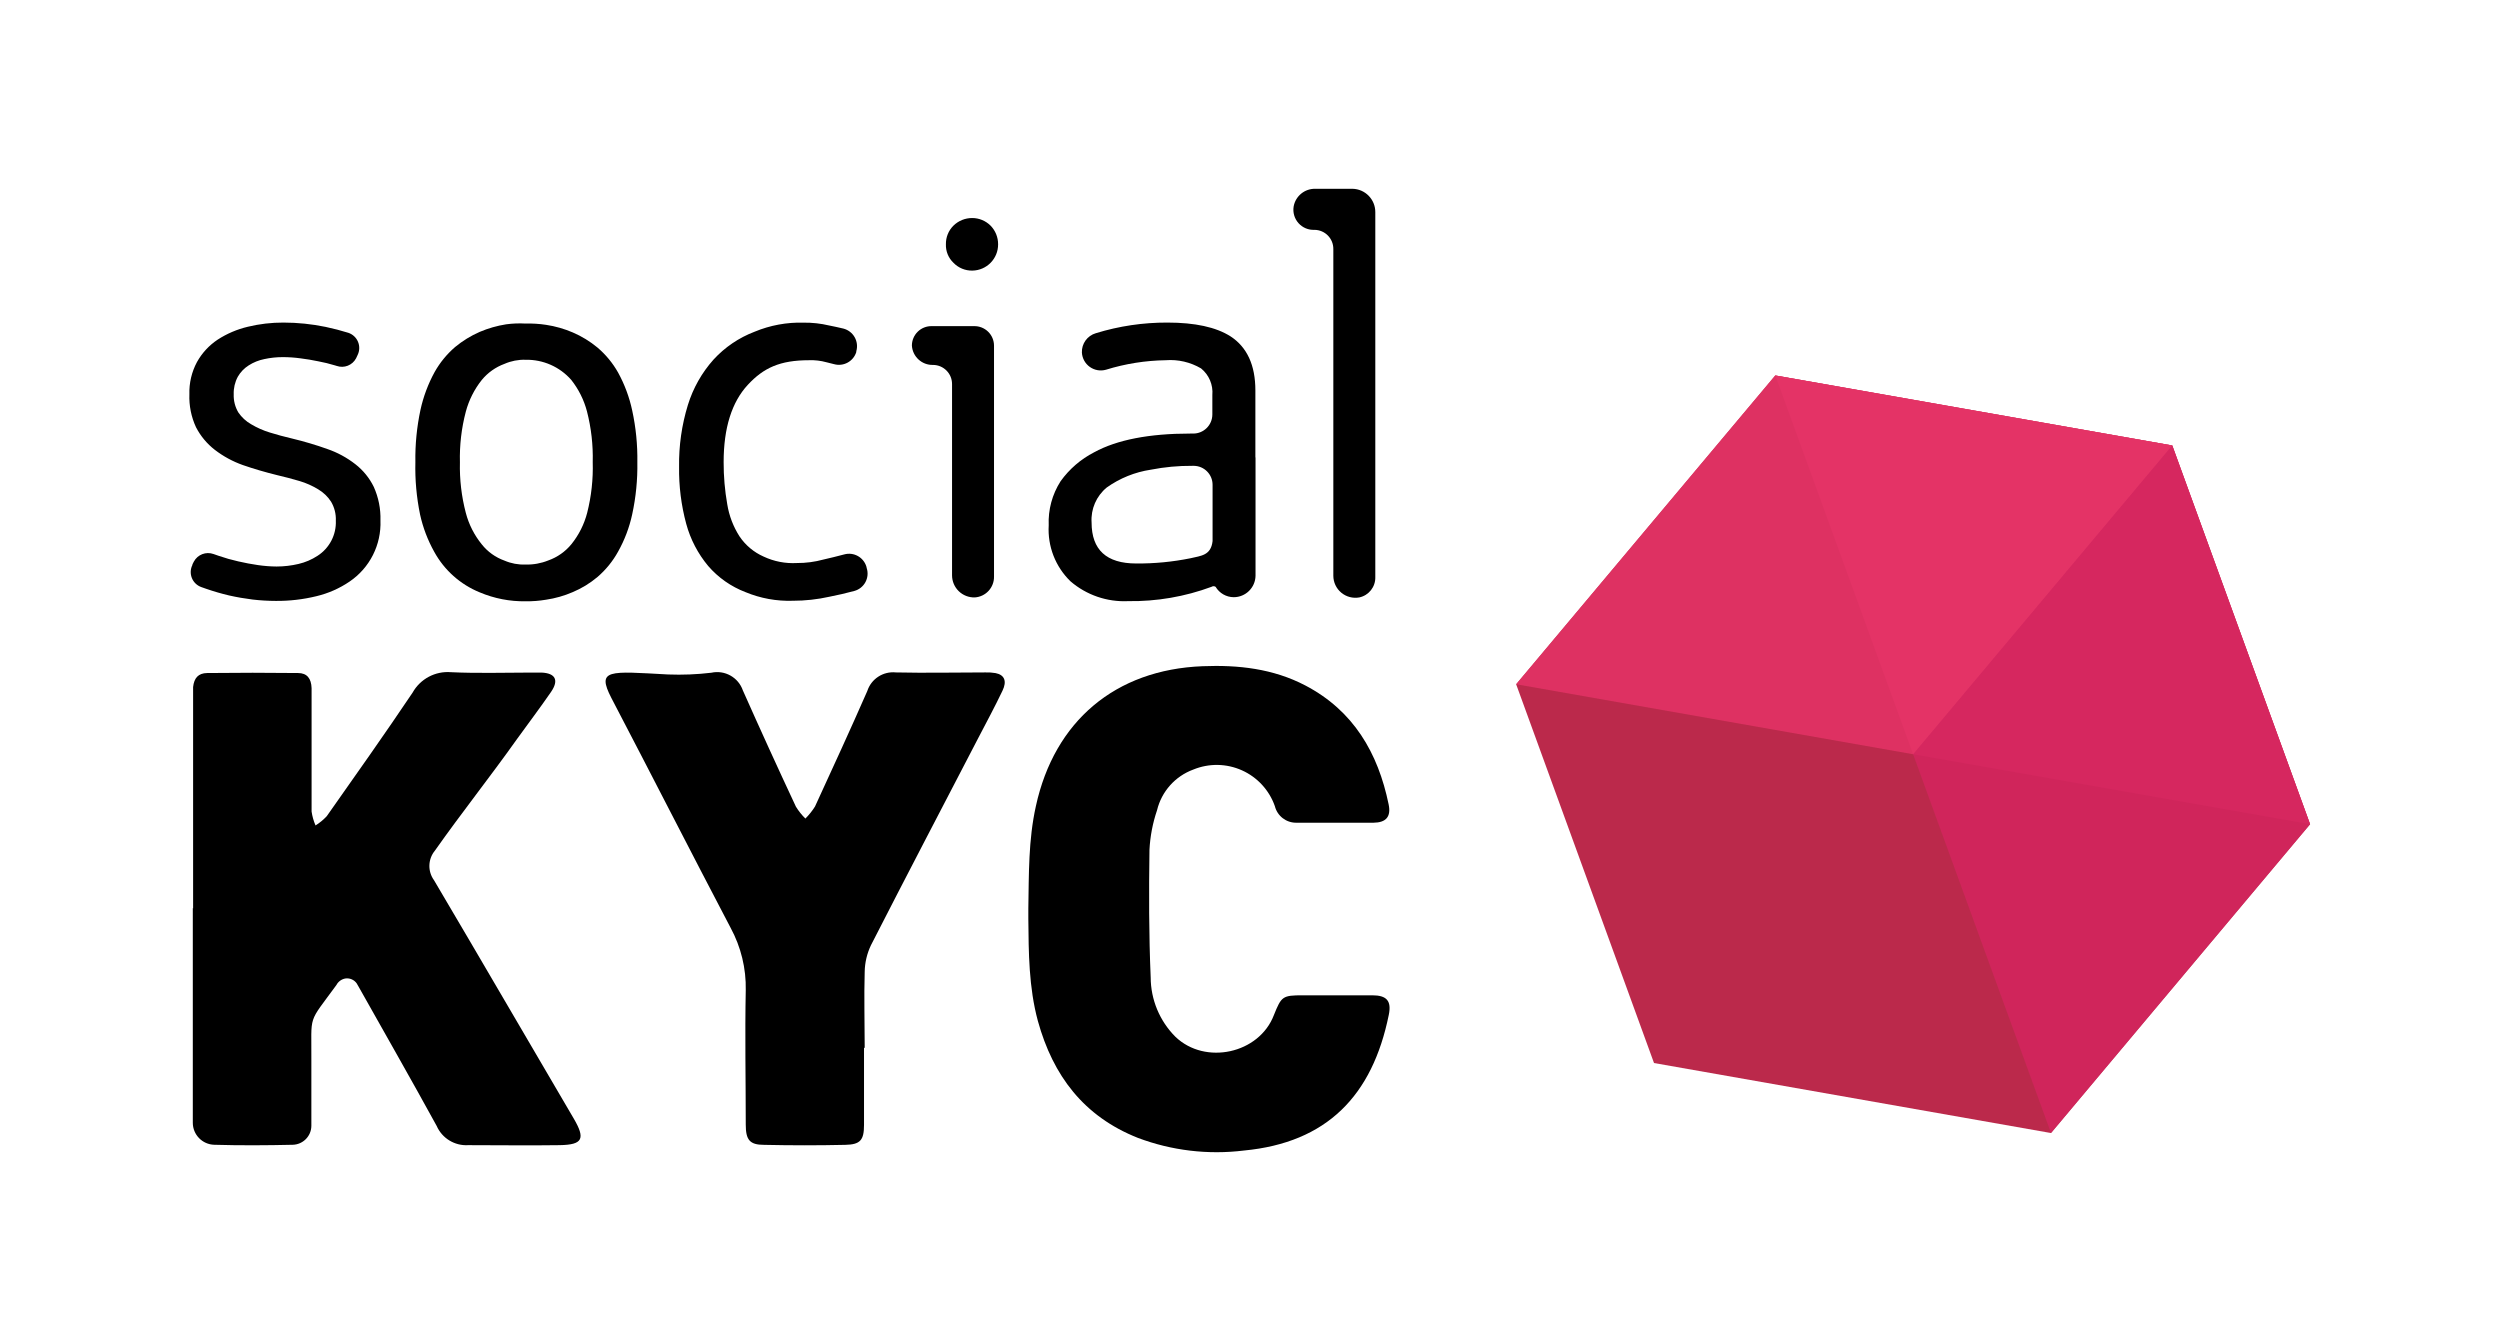
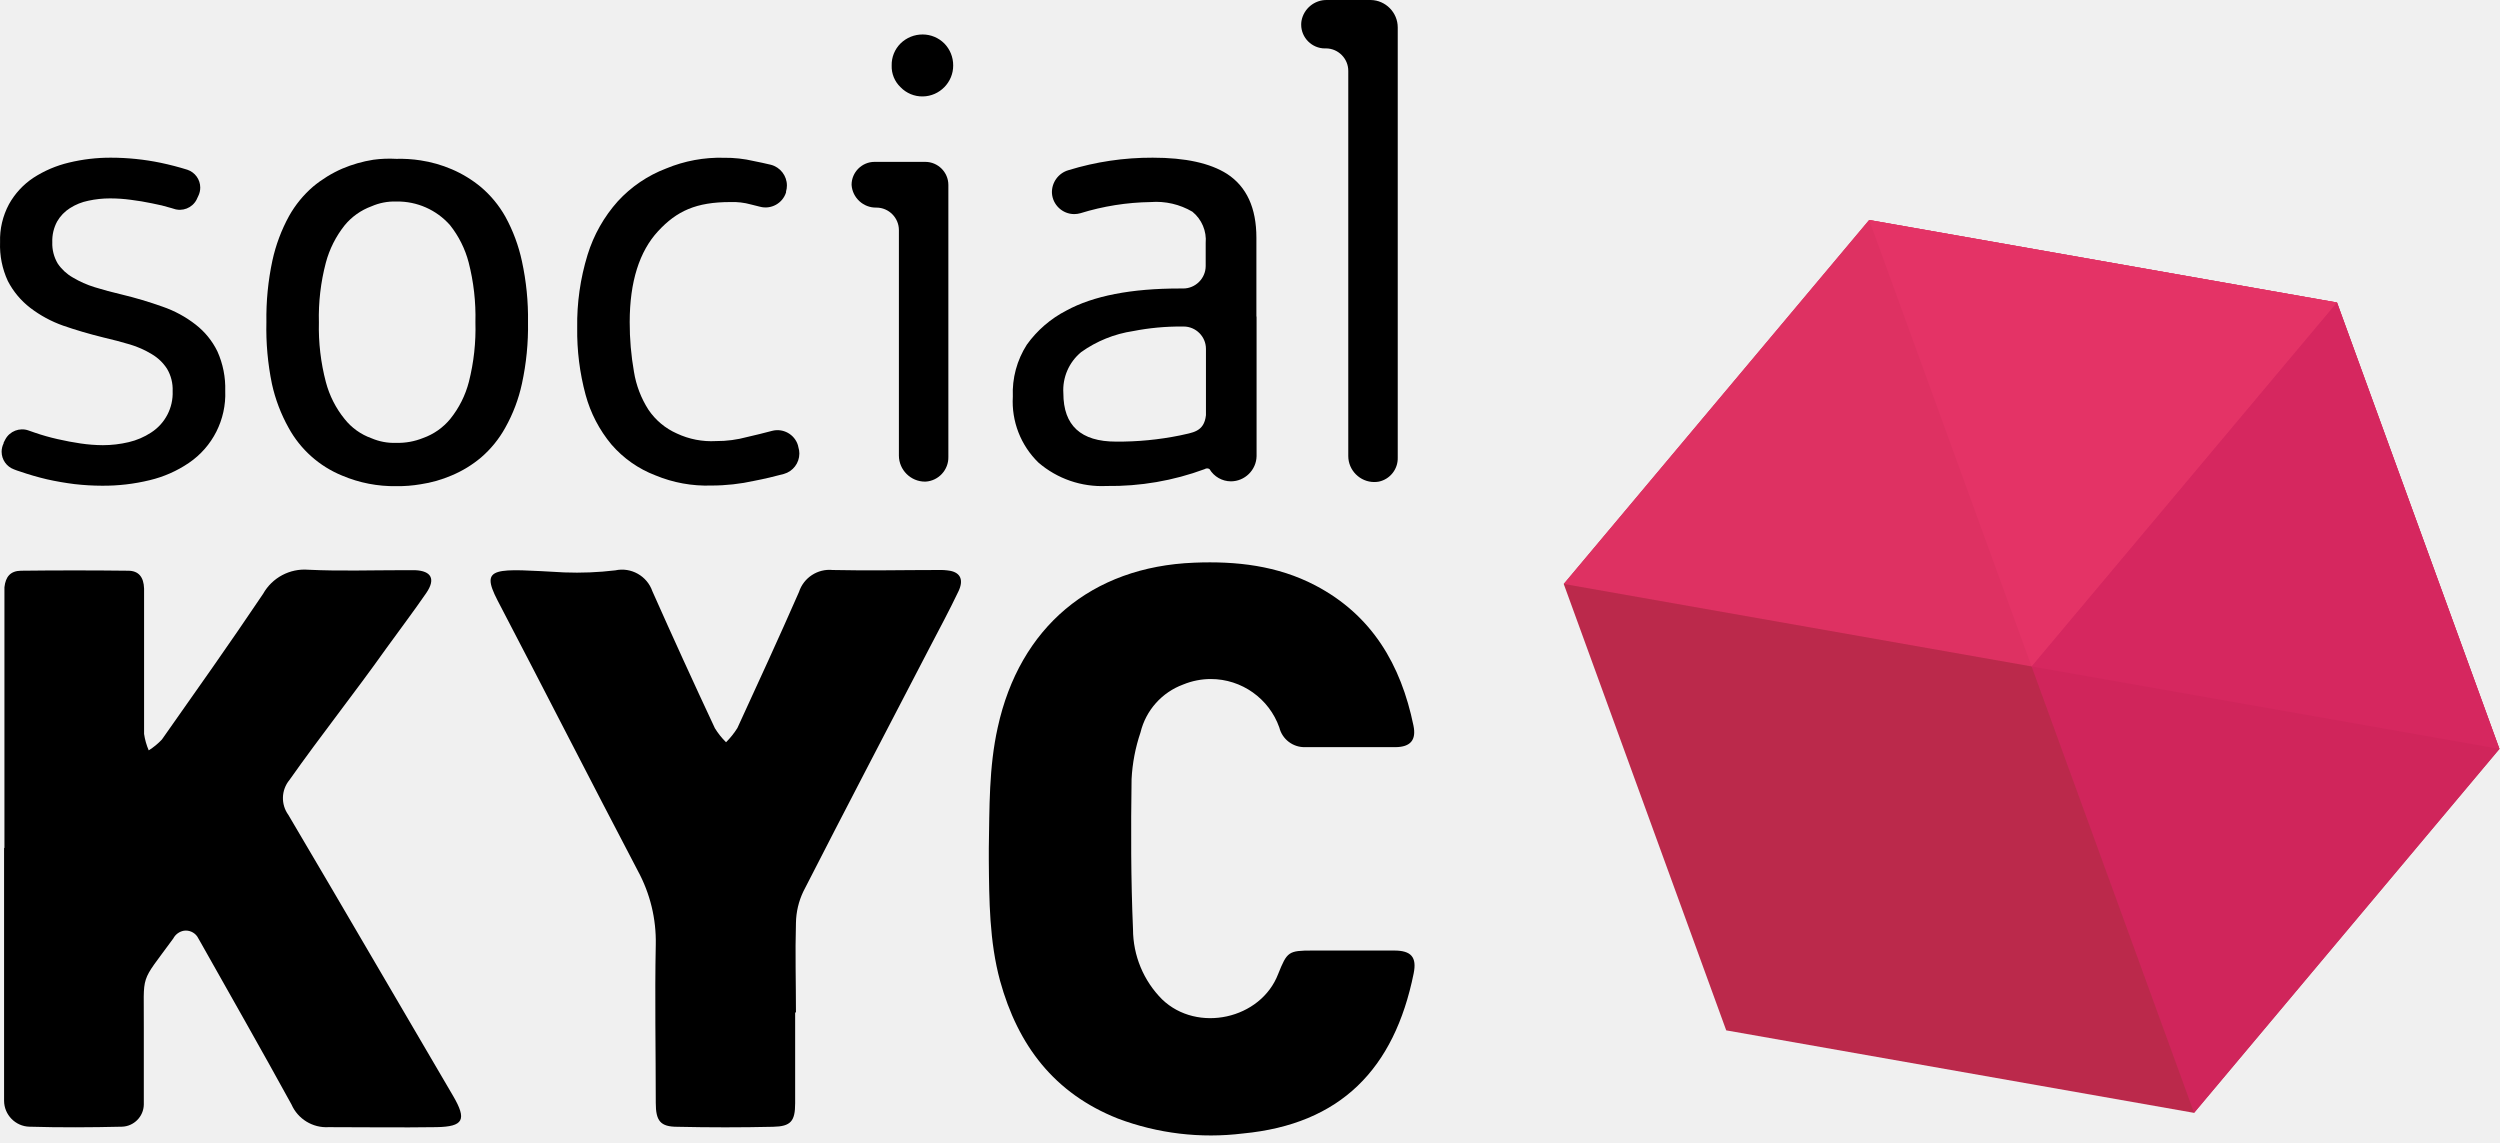
- <svg xmlns="http://www.w3.org/2000/svg" id="ba168c0e-d44b-432d-af05-3c1337590141" data-name="Ebene 1" viewBox="0 0 330 177">
-   <defs>
-     <style>.ff26acf6-aac8-40dd-820e-3740621a44a0{fill:#fff;}.bf8f59e9-60b4-4d23-968a-dd01997a2d40{fill:#bb294b;}.a90abbee-3666-4259-b7f3-f9b0c20cdf3a{fill:#e43366;}.f054cdf5-9f88-4f30-b2a0-c886d7d1784e{opacity:0.85;}.fddf3ab7-ccfb-4adb-b4cf-6ac36f0cb152{fill:#d3245e;}</style>
-   </defs>
-   <rect class="ff26acf6-aac8-40dd-820e-3740621a44a0" width="330" height="177" />
-   <rect class="ff26acf6-aac8-40dd-820e-3740621a44a0" width="330" height="177" />
-   <path d="M37.42,42.58a27.69,27.69,0,0,1,5.56.57q1.56.33,3,.78a2.11,2.11,0,0,1,1.23,2.92v0L47,47.3a2.11,2.11,0,0,1-2.56,1l-.23-.07A20.06,20.06,0,0,0,42,47.69q-1.14-.24-2.34-.39a17.19,17.19,0,0,0-2.35-.16,11.36,11.36,0,0,0-2.42.26,6,6,0,0,0-2.06.83,4.31,4.31,0,0,0-1.44,1.5,4.55,4.55,0,0,0-.54,2.32,4.38,4.38,0,0,0,.61,2.39A5.06,5.06,0,0,0,33.15,56a11.18,11.18,0,0,0,2.46,1.09c.93.29,1.93.56,3,.81a44.88,44.88,0,0,1,4.6,1.37,12.74,12.74,0,0,1,3.69,2,8.52,8.52,0,0,1,2.44,3,10.07,10.07,0,0,1,.88,4.43,9.3,9.3,0,0,1-4.08,8.07,13.24,13.24,0,0,1-4.38,1.93,21.86,21.86,0,0,1-5.35.62,27,27,0,0,1-3.06-.18c-1.05-.13-2.09-.31-3.11-.54a30.93,30.93,0,0,1-3-.87c-.23-.07-.46-.15-.68-.24a2.1,2.1,0,0,1-1.16-2.92l0-.07.19-.37a2.13,2.13,0,0,1,2.59-1c.23.09.46.16.69.24a23.75,23.75,0,0,0,2.57.73c.88.2,1.75.37,2.6.49a17.91,17.91,0,0,0,2.47.19,12.64,12.64,0,0,0,2.9-.34,7.81,7.81,0,0,0,2.5-1.07,5.26,5.26,0,0,0,2.42-4.65,4.54,4.54,0,0,0-.63-2.5A5.14,5.14,0,0,0,42,64.59a10.42,10.42,0,0,0-2.45-1.09c-.94-.28-1.93-.54-3-.79-1.58-.39-3.08-.83-4.49-1.32a13.46,13.46,0,0,1-3.69-2,9,9,0,0,1-2.5-3A9.48,9.48,0,0,1,25,52.05a8.45,8.45,0,0,1,1-4.26,8.54,8.54,0,0,1,2.72-2.95,12.7,12.7,0,0,1,4-1.71A19.62,19.62,0,0,1,37.42,42.58Z" />
-   <path d="M69.37,42.71a15.11,15.11,0,0,1,2.72.17,14.34,14.34,0,0,1,3.51,1,13.36,13.36,0,0,1,3.27,2,12.19,12.19,0,0,1,2.72,3.3,18.33,18.33,0,0,1,1.86,5A30,30,0,0,1,84.13,61a30.11,30.11,0,0,1-.68,6.89,17.66,17.66,0,0,1-1.86,4.92,12.15,12.15,0,0,1-2.72,3.35,12.73,12.73,0,0,1-3.27,2,14,14,0,0,1-3.51,1,15.06,15.06,0,0,1-2.7.21,14.95,14.95,0,0,1-6.07-1.18,12,12,0,0,1-6-5.35,18,18,0,0,1-1.87-4.92A30.64,30.64,0,0,1,54.83,61a30.67,30.67,0,0,1,.67-6.89,18.66,18.66,0,0,1,1.87-5,12.32,12.32,0,0,1,2.7-3.3,13.68,13.68,0,0,1,3.25-2,14.75,14.75,0,0,1,3.49-1A13.42,13.42,0,0,1,69.37,42.71Zm0,4.78a6.42,6.42,0,0,0-2.78.54,7,7,0,0,0-3,2.13,11.48,11.48,0,0,0-2.1,4.17,23.85,23.85,0,0,0-.78,6.7,24,24,0,0,0,.78,6.68,11,11,0,0,0,2.1,4.14,6.69,6.69,0,0,0,3,2.15,6.41,6.41,0,0,0,2.78.52,7.47,7.47,0,0,0,3-.54,6.93,6.93,0,0,0,3.06-2.15,11,11,0,0,0,2.08-4.15A24.31,24.31,0,0,0,78.24,61a24.37,24.37,0,0,0-.76-6.7,11.34,11.34,0,0,0-2.08-4.16,7.82,7.82,0,0,0-6-2.65Z" />
-   <path d="M114.41,75a2.37,2.37,0,0,1-1.62,3c-1.07.29-2.17.55-3.31.77a22.1,22.1,0,0,1-4.81.53,15,15,0,0,1-6.27-1.14,12.32,12.32,0,0,1-4.92-3.45,14.69,14.69,0,0,1-2.9-5.57,27.33,27.33,0,0,1-.94-7.52,26.39,26.39,0,0,1,1.16-8.16,16.13,16.13,0,0,1,3.39-6,14.21,14.21,0,0,1,5.41-3.67,15.73,15.73,0,0,1,6.49-1.2,13.85,13.85,0,0,1,3.34.37c.62.12,1.25.26,1.89.41a2.4,2.4,0,0,1,1.71,3l0,.1a2.4,2.4,0,0,1-2.93,1.6c-.35-.09-.7-.18-1-.25a7.51,7.51,0,0,0-2.31-.27c-3.83,0-6,1-8.09,3.26S95.52,56.46,95.52,61A31.73,31.73,0,0,0,96,66.58a11.16,11.16,0,0,0,1.62,4.23,7.48,7.48,0,0,0,3.18,2.66,9.11,9.11,0,0,0,4.39.85,13,13,0,0,0,3.5-.46c.89-.2,1.81-.43,2.76-.68a2.39,2.39,0,0,1,2.91,1.6Z" />
-   <path d="M178.52,24.92h-4.91a2.84,2.84,0,0,0-2.85,2.34,2.66,2.66,0,0,0,2.76,3.08h0A2.51,2.51,0,0,1,176,32.87C176,33,176,76,176,76a2.91,2.91,0,0,0,3.43,2.86,2.67,2.67,0,0,0,2.11-2.68V28A3.07,3.07,0,0,0,178.52,24.92Z" />
-   <path d="M165.71,60.29V51.54q0-5-3.28-7.14c-1.92-1.22-4.69-1.82-8.33-1.82a31.68,31.68,0,0,0-9.44,1.4,2.56,2.56,0,0,0-1.85,2.56A2.5,2.5,0,0,0,146,48.8a28,28,0,0,1,7.87-1.25,8,8,0,0,1,4.67,1.08,4.07,4.07,0,0,1,1.49,3.52v2.57a2.52,2.52,0,0,1-2.53,2.51h-.38q-8.16,0-12.69,2.47A12.47,12.47,0,0,0,140,63.52a10,10,0,0,0-1.57,5.82,9.52,9.52,0,0,0,2.87,7.39,10.87,10.87,0,0,0,7.62,2.62,30.41,30.41,0,0,0,11-1.89.49.49,0,0,1,.54,0,2.8,2.8,0,0,0,2.39,1.37A2.88,2.88,0,0,0,165.73,76V60.46C165.73,60.4,165.71,60.34,165.71,60.29Zm-8.57,13.4a34.61,34.61,0,0,1-7.16.69q-5.89,0-5.89-5.41a5.51,5.51,0,0,1,2-4.62A13.48,13.48,0,0,1,151.91,62a27.38,27.38,0,0,1,5.48-.51h.18A2.5,2.5,0,0,1,160.06,64V65h0v6.42C159.85,73.33,158.53,73.36,157.14,73.69Z" />
-   <path d="M128.57,43.05H123a2.57,2.57,0,0,0-2.63,2.57,2.72,2.72,0,0,0,2.79,2.55h0a2.52,2.52,0,0,1,2.51,2.53c0,.14,0,25.25,0,25.25a2.92,2.92,0,0,0,3,2.91,2.71,2.71,0,0,0,2.54-2.77V45.63A2.58,2.58,0,0,0,128.57,43.05Z" />
-   <path d="M128.35,35.72a3.45,3.45,0,0,0,3.4-3.47,3.49,3.49,0,0,0-1-2.47,3.44,3.44,0,0,0-2.41-1,3.52,3.52,0,0,0-2.48,1,3.37,3.37,0,0,0-1,2.47,3.2,3.2,0,0,0,1,2.44A3.37,3.37,0,0,0,128.35,35.72Z" />
-   <g id="a7cc6afa-59ef-4597-95b4-41cc6f96c52c" data-name="y9oIet.tif">
-     <path d="M25.49,119.91q0-13.66,0-27.33c0-.63,0-1.27,0-1.89.13-1.19.68-1.83,1.85-1.85q6-.07,12,0c1.19,0,1.75.72,1.79,2,0,1.78,0,3.56,0,5.35,0,3.64,0,7.29,0,10.93a7.36,7.36,0,0,0,.52,1.84,7.41,7.41,0,0,0,1.48-1.22c3.81-5.41,7.64-10.82,11.33-16.31a5.31,5.31,0,0,1,5.07-2.7c3.53.17,7.07.05,10.61.05.44,0,.89,0,1.34,0,1.84.08,2.32,1,1.26,2.55-1.45,2.11-3,4.15-4.5,6.23-3.55,5-7.32,9.74-10.83,14.72a3.19,3.19,0,0,0-.12,3.91c6.19,10.47,12.3,21,18.45,31.47,1.56,2.67,1.18,3.45-1.87,3.5-4,.06-8,0-12.07,0a4.26,4.26,0,0,1-4.16-2.54c-3.36-6.13-6.83-12.2-10.26-18.3-.1-.17-.19-.35-.3-.52a1.56,1.56,0,0,0-1.49-.64,1.67,1.67,0,0,0-1.19.87c-3.84,5.27-3.26,3.65-3.3,10,0,2.86,0,5.72,0,8.59a2.52,2.52,0,0,1-2.46,2.49c-3.45.08-6.9.1-10.35,0a2.91,2.91,0,0,1-2.84-2.91q0-14.16,0-28.33Z" />
-     <path d="M135.74,119.93c.08-4.53,0-9.06,1-13.54,2.45-11.2,10.48-18,22-18.45,4.72-.19,9.31.32,13.56,2.54,6.36,3.33,9.6,8.89,11,15.7.34,1.63-.34,2.4-2,2.42-3.39,0-6.78,0-10.16,0a2.89,2.89,0,0,1-2.86-2.19,8.13,8.13,0,0,0-10.76-4.83,7.63,7.63,0,0,0-4.79,5.37,19.26,19.26,0,0,0-1,5.23c-.08,5.61-.08,11.22.16,16.82a11.14,11.14,0,0,0,3.26,7.85c3.94,3.79,11.06,2.23,13-2.85,1-2.49,1.14-2.62,3.83-2.62,3.06,0,6.11,0,9.16,0,1.9,0,2.56.73,2.18,2.58-2.17,10.7-8.19,16.87-19.12,17.91a29.47,29.47,0,0,1-14-1.67C143.06,147.37,139,142,137,134.77c-1.2-4.43-1.22-9-1.26-13.5Z" />
-     <path d="M114.05,138.35c0,3.38,0,6.76,0,10.14,0,2-.48,2.59-2.47,2.63q-5.35.12-10.72,0c-1.91,0-2.42-.66-2.42-2.68,0-5.91-.12-11.82,0-17.73a16.56,16.56,0,0,0-2-8.24C91.16,112.41,86,102.27,80.71,92.15c-2-3.87-.32-3.54,7.48-3.12a36.37,36.37,0,0,0,5.71-.23,3.59,3.59,0,0,1,4.16,2.34q3.42,7.69,7,15.34a8.37,8.37,0,0,0,1.25,1.57,9,9,0,0,0,1.27-1.59c2.33-5.07,4.66-10.13,6.9-15.24a3.58,3.58,0,0,1,3.77-2.46c3.94.09,7.89,0,11.84,0a6.56,6.56,0,0,1,1.33.09c1.17.23,1.52,1.06.91,2.32-1,2.1-2.12,4.18-3.2,6.25-4.73,9.11-9.49,18.2-14.16,27.34a8.46,8.46,0,0,0-.83,3.52c-.1,3.34,0,6.69,0,10Z" />
-   </g>
-   <polygon class="bf8f59e9-60b4-4d23-968a-dd01997a2d40" points="286.74 58.8 304.93 108.8 270.73 149.56 270.73 149.56 218.33 140.32 200.13 90.32 234.34 49.56 286.73 58.8 286.73 58.8 286.74 58.8" />
-   <polygon class="a90abbee-3666-4259-b7f3-f9b0c20cdf3a" points="286.74 58.8 304.93 108.8 252.53 99.56 234.34 49.56 286.73 58.8 286.73 58.8 286.74 58.8" />
-   <g class="f054cdf5-9f88-4f30-b2a0-c886d7d1784e">
-     <polygon class="a90abbee-3666-4259-b7f3-f9b0c20cdf3a" points="286.73 58.8 286.73 58.8 252.53 99.56 200.13 90.32 234.33 49.56 286.73 58.8" />
-   </g>
-   <g class="f054cdf5-9f88-4f30-b2a0-c886d7d1784e">
-     <polygon class="fddf3ab7-ccfb-4adb-b4cf-6ac36f0cb152" points="286.73 58.8 304.93 108.8 270.73 149.56 270.73 149.56 252.53 99.56 286.73 58.8 286.73 58.8" />
+ <svg xmlns="http://www.w3.org/2000/svg" width="100%" height="100%" viewBox="0 0 280 128" version="1.1" xml:space="preserve" style="fill-rule:evenodd;clip-rule:evenodd;stroke-linejoin:round;stroke-miterlimit:2;">
+   <g id="Artboard1" transform="matrix(1,0,0,1,-24.9932,-24.9195)">
+     <rect x="24.993" y="24.919" width="279.937" height="127.173" style="fill:none;" />
+     <path d="M37.42,42.58C39.288,42.582 41.151,42.773 42.98,43.15C44.02,43.37 45.02,43.63 45.98,43.93C46.838,44.217 47.421,45.026 47.421,45.931C47.421,46.249 47.349,46.563 47.21,46.85L47,47.3C46.513,48.216 45.419,48.643 44.44,48.3L44.21,48.23C43.484,48.008 42.746,47.828 42,47.69C41.24,47.53 40.46,47.4 39.66,47.3C38.881,47.193 38.096,47.14 37.31,47.14C36.496,47.14 35.685,47.227 34.89,47.4C34.158,47.546 33.459,47.828 32.83,48.23C32.235,48.605 31.74,49.12 31.39,49.73C31.007,50.442 30.821,51.242 30.85,52.05C30.82,52.889 31.032,53.718 31.46,54.44C31.896,55.083 32.474,55.617 33.15,56C33.923,56.461 34.749,56.827 35.61,57.09C36.54,57.38 37.54,57.65 38.61,57.9C40.167,58.274 41.702,58.732 43.21,59.27C44.542,59.728 45.789,60.404 46.9,61.27C47.932,62.07 48.767,63.096 49.34,64.27C49.965,65.661 50.266,67.176 50.22,68.7C50.347,71.911 48.801,74.969 46.14,76.77C44.809,77.674 43.325,78.328 41.76,78.7C40.009,79.126 38.212,79.335 36.41,79.32C35.387,79.318 34.366,79.258 33.35,79.14C32.3,79.01 31.26,78.83 30.24,78.6C29.226,78.361 28.225,78.07 27.24,77.73C27.01,77.66 26.78,77.58 26.56,77.49C25.731,77.19 25.175,76.397 25.175,75.516C25.175,75.187 25.252,74.863 25.4,74.57L25.4,74.5L25.59,74.13C26.085,73.207 27.193,72.779 28.18,73.13C28.41,73.22 28.64,73.29 28.87,73.37C29.712,73.661 30.57,73.905 31.44,74.1C32.32,74.3 33.19,74.47 34.04,74.59C34.858,74.71 35.683,74.774 36.51,74.78C37.487,74.779 38.46,74.665 39.41,74.44C40.299,74.232 41.146,73.87 41.91,73.37C43.485,72.362 44.408,70.588 44.33,68.72C44.366,67.843 44.147,66.975 43.7,66.22C43.267,65.552 42.685,64.994 42,64.59C41.234,64.123 40.41,63.756 39.55,63.5C38.61,63.22 37.62,62.96 36.55,62.71C34.97,62.32 33.47,61.88 32.06,61.39C30.733,60.92 29.488,60.246 28.37,59.39C27.327,58.585 26.474,57.561 25.87,56.39C25.242,55.032 24.943,53.545 25,52.05C24.954,50.567 25.298,49.097 26,47.79C26.659,46.605 27.592,45.593 28.72,44.84C29.945,44.044 31.298,43.466 32.72,43.13C34.259,42.758 35.837,42.573 37.42,42.58Z" style="fill-rule:nonzero;" />
+     <path d="M69.37,42.71C70.28,42.685 71.19,42.742 72.09,42.88C73.298,43.062 74.477,43.399 75.6,43.88C76.78,44.386 77.882,45.06 78.87,45.88C79.964,46.811 80.885,47.928 81.59,49.18C82.451,50.747 83.077,52.432 83.45,54.18C83.936,56.42 84.165,58.708 84.13,61C84.169,63.315 83.941,65.627 83.45,67.89C83.079,69.614 82.452,71.272 81.59,72.81C80.89,74.08 79.969,75.215 78.87,76.16C77.887,76.988 76.785,77.662 75.6,78.16C74.479,78.645 73.299,78.981 72.09,79.16C71.198,79.311 70.294,79.381 69.39,79.37C67.307,79.404 65.239,79.002 63.32,78.19C60.765,77.15 58.645,75.26 57.32,72.84C56.459,71.3 55.829,69.643 55.45,67.92C54.982,65.644 54.774,63.323 54.83,61C54.793,58.685 55.017,56.374 55.5,54.11C55.88,52.362 56.51,50.678 57.37,49.11C58.071,47.861 58.985,46.745 60.07,45.81C61.055,44.995 62.149,44.322 63.32,43.81C64.438,43.334 65.61,42.998 66.81,42.81C67.658,42.695 68.515,42.662 69.37,42.71ZM69.37,47.49C68.415,47.461 67.465,47.645 66.59,48.03C65.418,48.46 64.382,49.195 63.59,50.16C62.612,51.391 61.897,52.811 61.49,54.33C60.914,56.515 60.651,58.771 60.71,61.03C60.655,63.282 60.918,65.531 61.49,67.71C61.888,69.224 62.603,70.635 63.59,71.85C64.369,72.834 65.408,73.579 66.59,74C67.466,74.378 68.416,74.556 69.37,74.52C70.396,74.548 71.418,74.364 72.37,73.98C73.568,73.557 74.626,72.813 75.43,71.83C76.411,70.61 77.12,69.195 77.51,67.68C78.061,65.498 78.307,63.25 78.24,61C78.298,58.742 78.043,56.487 77.48,54.3C77.082,52.785 76.373,51.368 75.4,50.14C73.886,48.421 71.69,47.451 69.4,47.49L69.37,47.49Z" style="fill-rule:nonzero;" />
+     <path d="M114.41,75C114.484,75.232 114.521,75.474 114.521,75.718C114.521,76.777 113.811,77.714 112.79,78C111.72,78.29 110.62,78.55 109.48,78.77C107.901,79.122 106.288,79.3 104.67,79.3C102.523,79.373 100.384,78.985 98.4,78.16C96.5,77.434 94.81,76.248 93.48,74.71C92.123,73.084 91.134,71.184 90.58,69.14C89.919,66.689 89.603,64.158 89.64,61.62C89.597,58.856 89.988,56.102 90.8,53.46C91.485,51.239 92.641,49.192 94.19,47.46C95.684,45.833 97.536,44.576 99.6,43.79C101.654,42.936 103.866,42.527 106.09,42.59C107.214,42.577 108.336,42.702 109.43,42.96C110.05,43.08 110.68,43.22 111.32,43.37C112.379,43.64 113.127,44.602 113.127,45.696C113.127,45.924 113.094,46.151 113.03,46.37L113.03,46.47C112.647,47.699 111.341,48.412 110.1,48.07C109.75,47.98 109.4,47.89 109.1,47.82C108.349,47.611 107.569,47.52 106.79,47.55C102.96,47.55 100.79,48.55 98.7,50.81C96.61,53.07 95.52,56.46 95.52,61C95.515,62.871 95.676,64.738 96,66.58C96.245,68.086 96.797,69.526 97.62,70.81C98.408,71.978 99.511,72.901 100.8,73.47C102.17,74.114 103.679,74.406 105.19,74.32C106.372,74.327 107.55,74.172 108.69,73.86C109.58,73.66 110.5,73.43 111.45,73.18C112.685,72.844 113.982,73.557 114.36,74.78L114.41,75Z" style="fill-rule:nonzero;" />
+     <path d="M178.52,24.92L173.61,24.92C172.22,24.893 171.005,25.891 170.76,27.26C170.737,27.4 170.726,27.542 170.726,27.683C170.726,29.143 171.927,30.343 173.386,30.343C173.431,30.343 173.475,30.342 173.52,30.34C174.893,30.356 176.011,31.497 176,32.87L176,76C176.002,77.595 177.315,78.907 178.91,78.907C179.084,78.907 179.258,78.891 179.43,78.86C180.682,78.592 181.573,77.46 181.54,76.18L181.54,28C181.546,26.331 180.189,24.947 178.52,24.92Z" style="fill-rule:nonzero;" />
+     <path d="M165.71,60.29L165.71,51.54C165.71,48.207 164.617,45.827 162.43,44.4C160.51,43.18 157.74,42.58 154.1,42.58C150.901,42.567 147.718,43.039 144.66,43.98C143.531,44.305 142.764,45.367 142.81,46.54C142.885,47.856 143.988,48.898 145.306,48.898C145.541,48.898 145.774,48.865 146,48.8C148.55,48.01 151.201,47.589 153.87,47.55C155.5,47.424 157.13,47.801 158.54,48.63C159.59,49.482 160.149,50.803 160.03,52.15L160.03,54.72C160.025,56.099 158.889,57.23 157.51,57.23C157.507,57.23 157.503,57.23 157.5,57.23L157.12,57.23C151.68,57.23 147.45,58.053 144.43,59.7C142.671,60.604 141.153,61.914 140,63.52C138.891,65.252 138.342,67.285 138.43,69.34C138.267,72.102 139.315,74.802 141.3,76.73C143.41,78.547 146.139,79.485 148.92,79.35C152.672,79.404 156.401,78.763 159.92,77.46C160.083,77.352 160.297,77.352 160.46,77.46C160.961,78.303 161.869,78.824 162.85,78.83C164.411,78.83 165.703,77.561 165.73,76L165.73,60.46C165.73,60.4 165.71,60.34 165.71,60.29ZM157.14,73.69C154.784,74.168 152.384,74.399 149.98,74.38C146.053,74.38 144.09,72.577 144.09,68.97C143.973,67.199 144.719,65.477 146.09,64.35C147.818,63.12 149.812,62.314 151.91,62C153.715,61.646 155.551,61.476 157.39,61.49L157.57,61.49C158.938,61.495 160.06,62.622 160.06,63.99C160.06,63.993 160.06,63.997 160.06,64L160.06,71.42C159.85,73.33 158.53,73.36 157.14,73.69Z" style="fill-rule:nonzero;" />
+     <path d="M128.57,43.05L123,43.05C122.98,43.05 122.96,43.049 122.94,43.049C121.53,43.049 120.37,44.209 120.37,45.619C120.37,45.62 120.37,45.62 120.37,45.62C120.46,47.074 121.704,48.21 123.16,48.17C124.539,48.175 125.67,49.311 125.67,50.69C125.67,50.693 125.67,50.697 125.67,50.7L125.67,75.95C125.675,77.548 126.991,78.861 128.59,78.861C128.617,78.861 128.643,78.861 128.67,78.86C130.115,78.77 131.245,77.537 131.21,76.09L131.21,45.63C131.21,45.63 131.21,45.63 131.21,45.629C131.21,44.214 130.045,43.049 128.63,43.049C128.61,43.049 128.59,43.05 128.57,43.05Z" style="fill-rule:nonzero;" />
+     <path d="M128.35,35.72C130.231,35.693 131.761,34.131 131.75,32.25C131.756,31.327 131.397,30.438 130.75,29.78C130.109,29.143 129.243,28.784 128.34,28.78C127.414,28.774 126.523,29.134 125.86,29.78C125.202,30.431 124.84,31.325 124.86,32.25C124.827,33.169 125.192,34.059 125.86,34.69C126.51,35.364 127.413,35.738 128.35,35.72Z" style="fill-rule:nonzero;" />
+     <g id="a7cc6afa-59ef-4597-95b4-41cc6f96c52c" transform="matrix(1,0,0,1,0.993231,0.919482)">
+       <g transform="matrix(1,0,0,1,-0.993231,-0.919482)">
+         <path d="M25.49,119.91L25.49,90.69C25.62,89.5 26.17,88.86 27.34,88.84C31.34,88.793 35.34,88.793 39.34,88.84C40.53,88.84 41.09,89.56 41.13,90.84L41.13,107.12C41.223,107.753 41.397,108.372 41.65,108.96C42.194,108.619 42.692,108.209 43.13,107.74C46.94,102.33 50.77,96.92 54.46,91.43C55.474,89.618 57.461,88.56 59.53,88.73C63.06,88.9 66.6,88.78 70.14,88.78L71.48,88.78C73.32,88.86 73.8,89.78 72.74,91.33C71.29,93.44 69.74,95.48 68.24,97.56C64.69,102.56 60.92,107.3 57.41,112.28C56.485,113.399 56.435,115.016 57.29,116.19C63.48,126.66 69.59,137.19 75.74,147.66C77.3,150.33 76.92,151.11 73.87,151.16C69.87,151.22 65.87,151.16 61.8,151.16C60.022,151.268 58.356,150.251 57.64,148.62C54.28,142.49 50.81,136.42 47.38,130.32C47.28,130.15 47.19,129.97 47.08,129.8C46.742,129.326 46.166,129.078 45.59,129.16C45.08,129.25 44.64,129.571 44.4,130.03C40.56,135.3 41.14,133.68 41.1,140.03L41.1,148.62C41.084,149.969 39.988,151.078 38.64,151.11C35.19,151.19 31.74,151.21 28.29,151.11C26.72,151.072 25.45,149.77 25.45,148.2L25.45,119.87L25.49,119.91Z" style="fill-rule:nonzero;" />
+       </g>
+       <g transform="matrix(1,0,0,1,-0.993231,-0.919482)">
+         <path d="M135.74,119.93C135.82,115.4 135.74,110.87 136.74,106.39C139.19,95.19 147.22,88.39 158.74,87.94C163.46,87.75 168.05,88.26 172.3,90.48C178.66,93.81 181.9,99.37 183.3,106.18C183.64,107.81 182.96,108.58 181.3,108.6L171.14,108.6C169.797,108.626 168.605,107.713 168.28,106.41C167.14,103.16 164.053,100.971 160.608,100.971C159.549,100.971 158.5,101.178 157.52,101.58C155.129,102.457 153.329,104.475 152.73,106.95C152.156,108.639 151.82,110.399 151.73,112.18C151.65,117.79 151.65,123.4 151.89,129C151.896,131.944 153.069,134.768 155.15,136.85C159.09,140.64 166.21,139.08 168.15,134C169.15,131.51 169.29,131.38 171.98,131.38L181.14,131.38C183.04,131.38 183.7,132.11 183.32,133.96C181.15,144.66 175.13,150.83 164.2,151.87C159.467,152.454 154.663,151.881 150.2,150.2C143.06,147.37 139,142 137,134.77C135.8,130.34 135.78,125.77 135.74,121.27L135.74,119.93Z" style="fill-rule:nonzero;" />
+       </g>
+       <g transform="matrix(1,0,0,1,-0.993231,-0.919482)">
+         <path d="M114.05,138.35L114.05,148.49C114.05,150.49 113.57,151.08 111.58,151.12C108.013,151.2 104.44,151.2 100.86,151.12C98.95,151.12 98.44,150.46 98.44,148.44C98.44,142.53 98.32,136.62 98.44,130.71C98.5,127.837 97.81,124.996 96.44,122.47C91.16,112.41 86,102.27 80.71,92.15C78.71,88.28 80.39,88.61 88.19,89.03C90.096,89.103 92.006,89.026 93.9,88.8C95.671,88.414 97.471,89.426 98.06,91.14C100.34,96.267 102.673,101.38 105.06,106.48C105.412,107.052 105.832,107.579 106.31,108.05C106.792,107.57 107.218,107.036 107.58,106.46C109.91,101.39 112.24,96.33 114.48,91.22C114.998,89.62 116.577,88.589 118.25,88.76C122.19,88.85 126.14,88.76 130.09,88.76C130.535,88.745 130.981,88.775 131.42,88.85C132.59,89.08 132.94,89.91 132.33,91.17C131.33,93.27 130.21,95.35 129.13,97.42C124.4,106.53 119.64,115.62 114.97,124.76C114.443,125.86 114.16,127.061 114.14,128.28C114.04,131.62 114.14,134.97 114.14,138.28L114.05,138.35Z" style="fill-rule:nonzero;" />
+       </g>
+     </g>
+     <path d="M286.74,58.8L304.93,108.8L270.73,149.56L218.33,140.32L200.13,90.32L234.34,49.56L286.73,58.8L286.74,58.8Z" style="fill:rgb(187,41,75);fill-rule:nonzero;" />
+     <path d="M286.74,58.8L304.93,108.8L252.53,99.56L234.34,49.56L286.73,58.8L286.74,58.8Z" style="fill:rgb(228,51,102);fill-rule:nonzero;" />
+     <g transform="matrix(1,0,0,1,0.993231,0.919482)">
+       <g opacity="0.85">
+         <g transform="matrix(1,0,0,1,-0.993231,-0.919482)">
+           <path d="M286.73,58.8L252.53,99.56L200.13,90.32L234.33,49.56L286.73,58.8Z" style="fill:rgb(228,51,102);fill-rule:nonzero;" />
+         </g>
+       </g>
+     </g>
+     <g transform="matrix(1,0,0,1,0.993231,0.919482)">
+       <g opacity="0.85">
+         <g transform="matrix(1,0,0,1,-0.993231,-0.919482)">
+           <path d="M286.73,58.8L304.93,108.8L270.73,149.56L252.53,99.56L286.73,58.8Z" style="fill:rgb(211,36,94);fill-rule:nonzero;" />
+         </g>
+       </g>
+     </g>
  </g>
</svg>
